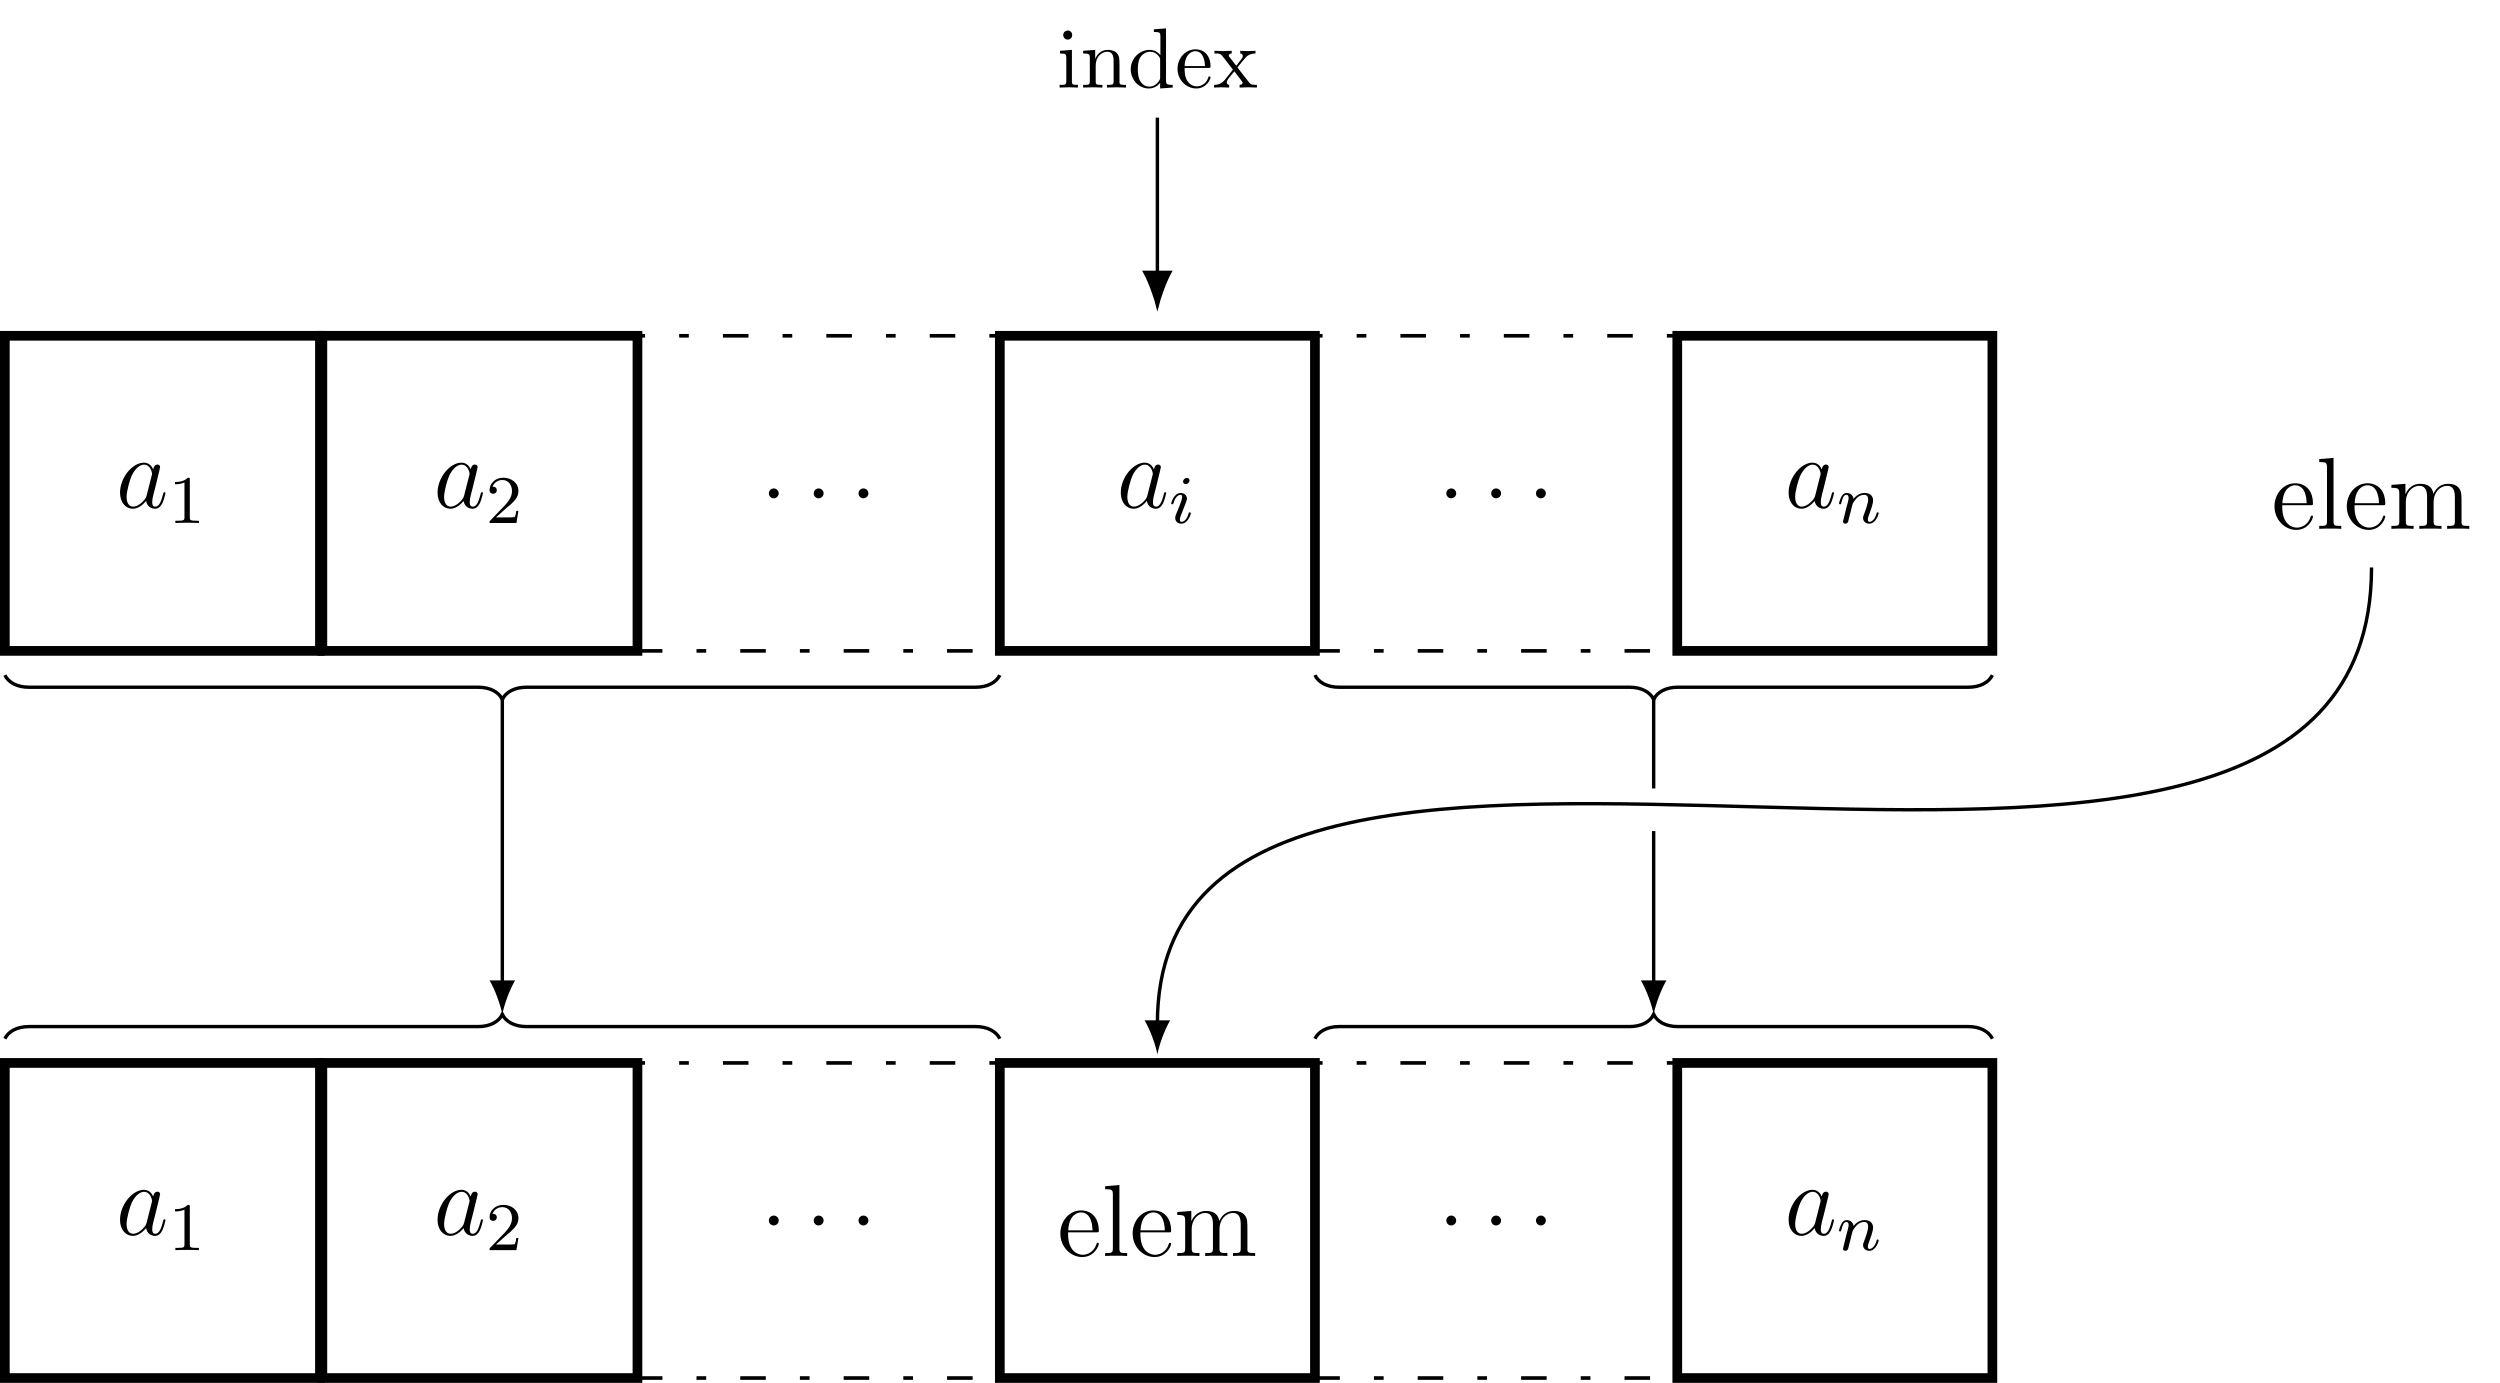
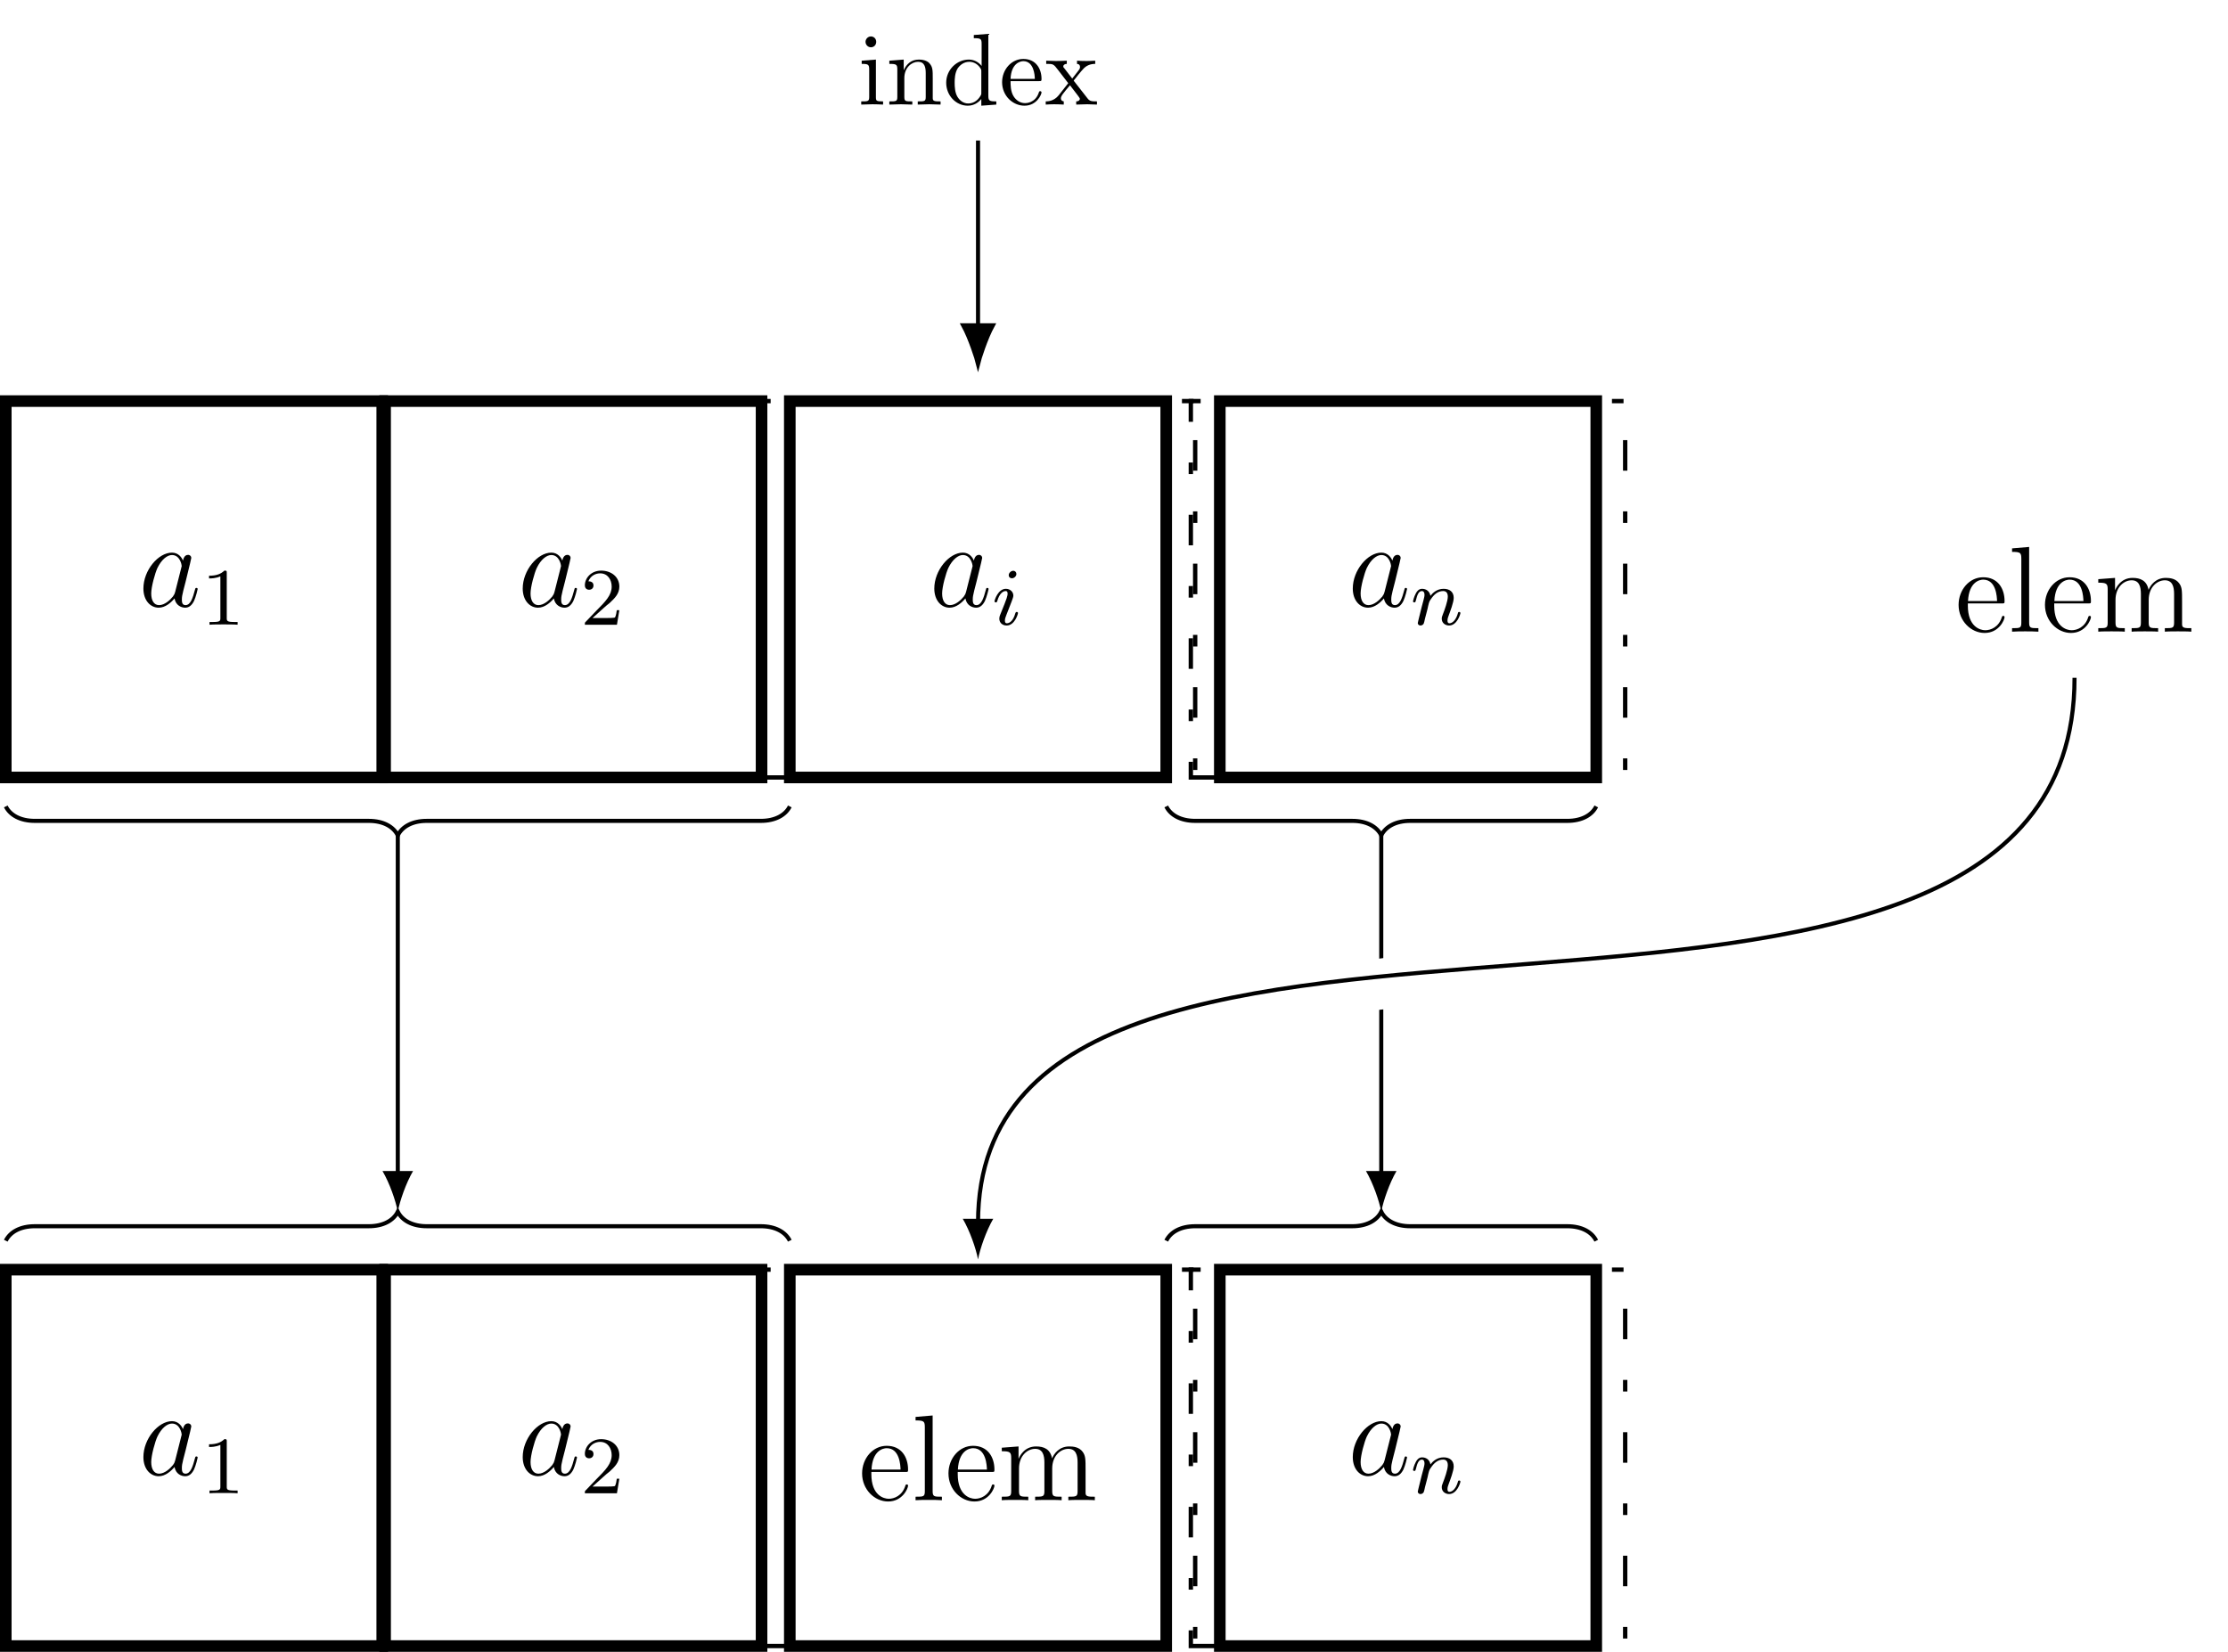
- <svg xmlns="http://www.w3.org/2000/svg" xmlns:xlink="http://www.w3.org/1999/xlink" width="292.373pt" height="161.727pt" viewBox="0 0 292.373 161.727" version="1.1">
+ <svg xmlns="http://www.w3.org/2000/svg" xmlns:xlink="http://www.w3.org/1999/xlink" width="218.105pt" height="161.727pt" viewBox="0 0 218.105 161.727" version="1.1">
  <defs>
    <g>
      <symbol overflow="visible" id="glyph0-0">
        <path style="stroke:none;" d="" />
      </symbol>
      <symbol overflow="visible" id="glyph0-1">
        <path style="stroke:none;" d="M 3.594 -1.422 C 3.531 -1.219 3.531 -1.188 3.375 -0.969 C 3.109 -0.641 2.578 -0.125 2.016 -0.125 C 1.531 -0.125 1.25 -0.562 1.25 -1.266 C 1.25 -1.922 1.625 -3.266 1.859 -3.766 C 2.266 -4.609 2.828 -5.031 3.281 -5.031 C 4.078 -5.031 4.234 -4.047 4.234 -3.953 C 4.234 -3.938 4.203 -3.797 4.188 -3.766 Z M 4.359 -4.484 C 4.234 -4.797 3.906 -5.266 3.281 -5.266 C 1.938 -5.266 0.484 -3.531 0.484 -1.75 C 0.484 -0.578 1.172 0.125 1.984 0.125 C 2.641 0.125 3.203 -0.391 3.531 -0.781 C 3.656 -0.078 4.219 0.125 4.578 0.125 C 4.938 0.125 5.219 -0.094 5.438 -0.531 C 5.625 -0.938 5.797 -1.656 5.797 -1.703 C 5.797 -1.766 5.75 -1.812 5.672 -1.812 C 5.562 -1.812 5.562 -1.75 5.516 -1.578 C 5.328 -0.875 5.109 -0.125 4.609 -0.125 C 4.266 -0.125 4.25 -0.438 4.25 -0.672 C 4.25 -0.938 4.281 -1.078 4.391 -1.547 C 4.469 -1.844 4.531 -2.109 4.625 -2.453 C 5.062 -4.25 5.172 -4.672 5.172 -4.75 C 5.172 -4.906 5.047 -5.047 4.859 -5.047 C 4.484 -5.047 4.391 -4.625 4.359 -4.484 Z M 4.359 -4.484 " />
      </symbol>
      <symbol overflow="visible" id="glyph0-2">
        <path style="stroke:none;" d="M 2.203 -0.578 C 2.203 -0.922 1.906 -1.156 1.625 -1.156 C 1.281 -1.156 1.047 -0.875 1.047 -0.578 C 1.047 -0.234 1.328 0 1.609 0 C 1.953 0 2.203 -0.281 2.203 -0.578 Z M 2.203 -0.578 " />
      </symbol>
      <symbol overflow="visible" id="glyph1-0">
        <path style="stroke:none;" d="" />
      </symbol>
      <symbol overflow="visible" id="glyph1-1">
        <path style="stroke:none;" d="M 2.5 -5.078 C 2.5 -5.297 2.484 -5.297 2.266 -5.297 C 1.938 -4.984 1.516 -4.797 0.766 -4.797 L 0.766 -4.531 C 0.984 -4.531 1.406 -4.531 1.875 -4.734 L 1.875 -0.656 C 1.875 -0.359 1.844 -0.266 1.094 -0.266 L 0.812 -0.266 L 0.812 0 C 1.141 -0.031 1.828 -0.031 2.188 -0.031 C 2.547 -0.031 3.234 -0.031 3.562 0 L 3.562 -0.266 L 3.281 -0.266 C 2.531 -0.266 2.5 -0.359 2.5 -0.656 Z M 2.5 -5.078 " />
      </symbol>
      <symbol overflow="visible" id="glyph1-2">
        <path style="stroke:none;" d="M 2.25 -1.625 C 2.375 -1.75 2.703 -2.016 2.844 -2.125 C 3.328 -2.578 3.797 -3.016 3.797 -3.734 C 3.797 -4.688 3 -5.297 2.016 -5.297 C 1.047 -5.297 0.422 -4.578 0.422 -3.859 C 0.422 -3.469 0.734 -3.422 0.844 -3.422 C 1.016 -3.422 1.266 -3.531 1.266 -3.844 C 1.266 -4.25 0.859 -4.25 0.766 -4.25 C 1 -4.844 1.531 -5.031 1.922 -5.031 C 2.656 -5.031 3.047 -4.406 3.047 -3.734 C 3.047 -2.906 2.469 -2.297 1.516 -1.344 L 0.516 -0.297 C 0.422 -0.219 0.422 -0.203 0.422 0 L 3.562 0 L 3.797 -1.422 L 3.547 -1.422 C 3.531 -1.266 3.469 -0.875 3.375 -0.719 C 3.328 -0.656 2.719 -0.656 2.594 -0.656 L 1.172 -0.656 Z M 2.25 -1.625 " />
      </symbol>
      <symbol overflow="visible" id="glyph2-0">
        <path style="stroke:none;" d="" />
      </symbol>
      <symbol overflow="visible" id="glyph2-1">
        <path style="stroke:none;" d="M 2.375 -4.969 C 2.375 -5.141 2.25 -5.281 2.062 -5.281 C 1.859 -5.281 1.625 -5.078 1.625 -4.844 C 1.625 -4.672 1.75 -4.547 1.938 -4.547 C 2.141 -4.547 2.375 -4.734 2.375 -4.969 Z M 1.219 -2.047 L 0.781 -0.953 C 0.734 -0.828 0.703 -0.734 0.703 -0.594 C 0.703 -0.203 1 0.078 1.422 0.078 C 2.203 0.078 2.531 -1.031 2.531 -1.141 C 2.531 -1.219 2.469 -1.25 2.406 -1.25 C 2.312 -1.25 2.297 -1.188 2.266 -1.109 C 2.094 -0.469 1.766 -0.141 1.438 -0.141 C 1.344 -0.141 1.25 -0.188 1.25 -0.391 C 1.25 -0.594 1.312 -0.734 1.406 -0.984 C 1.484 -1.188 1.562 -1.406 1.656 -1.625 L 1.906 -2.266 C 1.969 -2.453 2.078 -2.703 2.078 -2.844 C 2.078 -3.234 1.75 -3.516 1.344 -3.516 C 0.578 -3.516 0.234 -2.406 0.234 -2.297 C 0.234 -2.219 0.297 -2.188 0.359 -2.188 C 0.469 -2.188 0.469 -2.234 0.5 -2.312 C 0.719 -3.078 1.078 -3.297 1.328 -3.297 C 1.438 -3.297 1.516 -3.25 1.516 -3.031 C 1.516 -2.953 1.5 -2.844 1.422 -2.594 Z M 1.219 -2.047 " />
      </symbol>
      <symbol overflow="visible" id="glyph2-2">
        <path style="stroke:none;" d="M 1.594 -1.312 C 1.625 -1.422 1.703 -1.734 1.719 -1.844 C 1.828 -2.281 1.828 -2.281 2.016 -2.547 C 2.281 -2.938 2.656 -3.297 3.188 -3.297 C 3.469 -3.297 3.641 -3.125 3.641 -2.75 C 3.641 -2.312 3.312 -1.406 3.156 -1.016 C 3.047 -0.75 3.047 -0.703 3.047 -0.594 C 3.047 -0.141 3.422 0.078 3.766 0.078 C 4.547 0.078 4.875 -1.031 4.875 -1.141 C 4.875 -1.219 4.812 -1.25 4.75 -1.25 C 4.656 -1.25 4.641 -1.188 4.625 -1.109 C 4.438 -0.453 4.094 -0.141 3.797 -0.141 C 3.672 -0.141 3.609 -0.219 3.609 -0.406 C 3.609 -0.594 3.672 -0.766 3.75 -0.969 C 3.859 -1.266 4.219 -2.188 4.219 -2.625 C 4.219 -3.234 3.797 -3.516 3.234 -3.516 C 2.578 -3.516 2.172 -3.125 1.938 -2.828 C 1.875 -3.266 1.531 -3.516 1.125 -3.516 C 0.844 -3.516 0.641 -3.328 0.516 -3.078 C 0.312 -2.703 0.234 -2.312 0.234 -2.297 C 0.234 -2.219 0.297 -2.188 0.359 -2.188 C 0.469 -2.188 0.469 -2.219 0.531 -2.438 C 0.625 -2.828 0.766 -3.297 1.094 -3.297 C 1.312 -3.297 1.359 -3.094 1.359 -2.922 C 1.359 -2.766 1.312 -2.625 1.25 -2.359 C 1.234 -2.297 1.109 -1.828 1.078 -1.719 L 0.781 -0.516 C 0.75 -0.391 0.703 -0.203 0.703 -0.172 C 0.703 0.016 0.859 0.078 0.969 0.078 C 1.109 0.078 1.234 -0.016 1.281 -0.109 C 1.312 -0.156 1.375 -0.438 1.406 -0.594 Z M 1.594 -1.312 " />
      </symbol>
      <symbol overflow="visible" id="glyph3-0">
        <path style="stroke:none;" d="" />
      </symbol>
      <symbol overflow="visible" id="glyph3-1">
        <path style="stroke:none;" d="M 4.578 -2.766 C 4.844 -2.766 4.859 -2.766 4.859 -3 C 4.859 -4.203 4.219 -5.328 2.766 -5.328 C 1.406 -5.328 0.359 -4.094 0.359 -2.625 C 0.359 -1.047 1.578 0.125 2.906 0.125 C 4.328 0.125 4.859 -1.172 4.859 -1.422 C 4.859 -1.5 4.812 -1.547 4.734 -1.547 C 4.641 -1.547 4.609 -1.484 4.594 -1.422 C 4.281 -0.422 3.484 -0.141 2.969 -0.141 C 2.469 -0.141 1.266 -0.484 1.266 -2.547 L 1.266 -2.766 Z M 1.281 -3 C 1.375 -4.875 2.422 -5.094 2.766 -5.094 C 4.047 -5.094 4.109 -3.406 4.125 -3 Z M 1.281 -3 " />
      </symbol>
      <symbol overflow="visible" id="glyph3-2">
        <path style="stroke:none;" d="M 2.062 -8.297 L 0.391 -8.156 L 0.391 -7.812 C 1.203 -7.812 1.297 -7.734 1.297 -7.141 L 1.297 -0.891 C 1.297 -0.344 1.172 -0.344 0.391 -0.344 L 0.391 0 C 0.734 -0.031 1.312 -0.031 1.672 -0.031 C 2.031 -0.031 2.625 -0.031 2.969 0 L 2.969 -0.344 C 2.203 -0.344 2.062 -0.344 2.062 -0.891 Z M 2.062 -8.297 " />
      </symbol>
      <symbol overflow="visible" id="glyph3-3">
        <path style="stroke:none;" d="M 8.578 -2.906 C 8.578 -4.016 8.578 -4.344 8.297 -4.734 C 7.953 -5.203 7.391 -5.266 6.984 -5.266 C 5.984 -5.266 5.484 -4.547 5.297 -4.094 C 5.125 -5.016 4.484 -5.266 3.734 -5.266 C 2.562 -5.266 2.109 -4.281 2.016 -4.047 L 2.016 -5.266 L 0.375 -5.141 L 0.375 -4.797 C 1.188 -4.797 1.297 -4.703 1.297 -4.125 L 1.297 -0.891 C 1.297 -0.344 1.156 -0.344 0.375 -0.344 L 0.375 0 C 0.688 -0.031 1.344 -0.031 1.672 -0.031 C 2.016 -0.031 2.672 -0.031 2.969 0 L 2.969 -0.344 C 2.219 -0.344 2.062 -0.344 2.062 -0.891 L 2.062 -3.109 C 2.062 -4.359 2.891 -5.031 3.641 -5.031 C 4.375 -5.031 4.547 -4.422 4.547 -3.688 L 4.547 -0.891 C 4.547 -0.344 4.406 -0.344 3.641 -0.344 L 3.641 0 C 3.938 -0.031 4.594 -0.031 4.922 -0.031 C 5.266 -0.031 5.922 -0.031 6.234 0 L 6.234 -0.344 C 5.469 -0.344 5.312 -0.344 5.312 -0.891 L 5.312 -3.109 C 5.312 -4.359 6.141 -5.031 6.891 -5.031 C 7.625 -5.031 7.797 -4.422 7.797 -3.688 L 7.797 -0.891 C 7.797 -0.344 7.656 -0.344 6.891 -0.344 L 6.891 0 C 7.203 -0.031 7.844 -0.031 8.172 -0.031 C 8.516 -0.031 9.172 -0.031 9.484 0 L 9.484 -0.344 C 8.875 -0.344 8.578 -0.344 8.578 -0.703 Z M 8.578 -2.906 " />
      </symbol>
      <symbol overflow="visible" id="glyph4-0">
        <path style="stroke:none;" d="" />
      </symbol>
      <symbol overflow="visible" id="glyph4-1">
        <path style="stroke:none;" d="M 1.766 -4.406 L 0.375 -4.297 L 0.375 -3.984 C 1.016 -3.984 1.109 -3.922 1.109 -3.438 L 1.109 -0.75 C 1.109 -0.312 1 -0.312 0.328 -0.312 L 0.328 0 C 0.641 -0.016 1.188 -0.031 1.422 -0.031 C 1.781 -0.031 2.125 -0.016 2.469 0 L 2.469 -0.312 C 1.797 -0.312 1.766 -0.359 1.766 -0.75 Z M 1.797 -6.141 C 1.797 -6.453 1.562 -6.672 1.281 -6.672 C 0.969 -6.672 0.75 -6.406 0.75 -6.141 C 0.75 -5.875 0.969 -5.609 1.281 -5.609 C 1.562 -5.609 1.797 -5.828 1.797 -6.141 Z M 1.797 -6.141 " />
      </symbol>
      <symbol overflow="visible" id="glyph4-2">
        <path style="stroke:none;" d="M 1.094 -3.422 L 1.094 -0.75 C 1.094 -0.312 0.984 -0.312 0.312 -0.312 L 0.312 0 C 0.672 -0.016 1.172 -0.031 1.453 -0.031 C 1.703 -0.031 2.219 -0.016 2.562 0 L 2.562 -0.312 C 1.891 -0.312 1.781 -0.312 1.781 -0.75 L 1.781 -2.594 C 1.781 -3.625 2.5 -4.188 3.125 -4.188 C 3.766 -4.188 3.875 -3.656 3.875 -3.078 L 3.875 -0.75 C 3.875 -0.312 3.766 -0.312 3.094 -0.312 L 3.094 0 C 3.438 -0.016 3.953 -0.031 4.219 -0.031 C 4.469 -0.031 5 -0.016 5.328 0 L 5.328 -0.312 C 4.812 -0.312 4.562 -0.312 4.562 -0.609 L 4.562 -2.516 C 4.562 -3.375 4.562 -3.672 4.25 -4.031 C 4.109 -4.203 3.781 -4.406 3.203 -4.406 C 2.469 -4.406 2 -3.984 1.719 -3.359 L 1.719 -4.406 L 0.312 -4.297 L 0.312 -3.984 C 1.016 -3.984 1.094 -3.922 1.094 -3.422 Z M 1.094 -3.422 " />
      </symbol>
      <symbol overflow="visible" id="glyph4-3">
        <path style="stroke:none;" d="M 3.781 -0.547 L 3.781 0.109 L 5.25 0 L 5.25 -0.312 C 4.562 -0.312 4.469 -0.375 4.469 -0.875 L 4.469 -6.922 L 3.047 -6.812 L 3.047 -6.5 C 3.734 -6.5 3.812 -6.438 3.812 -5.938 L 3.812 -3.781 C 3.531 -4.141 3.094 -4.406 2.562 -4.406 C 1.391 -4.406 0.344 -3.422 0.344 -2.141 C 0.344 -0.875 1.312 0.109 2.453 0.109 C 3.094 0.109 3.531 -0.234 3.781 -0.547 Z M 3.781 -3.219 L 3.781 -1.172 C 3.781 -1 3.781 -0.984 3.672 -0.812 C 3.375 -0.328 2.938 -0.109 2.5 -0.109 C 2.047 -0.109 1.688 -0.375 1.453 -0.75 C 1.203 -1.156 1.172 -1.719 1.172 -2.141 C 1.172 -2.5 1.188 -3.094 1.469 -3.547 C 1.688 -3.859 2.062 -4.188 2.609 -4.188 C 2.953 -4.188 3.375 -4.031 3.672 -3.594 C 3.781 -3.422 3.781 -3.406 3.781 -3.219 Z M 3.781 -3.219 " />
      </symbol>
      <symbol overflow="visible" id="glyph4-4">
        <path style="stroke:none;" d="M 1.109 -2.516 C 1.172 -4 2.016 -4.25 2.359 -4.25 C 3.375 -4.25 3.484 -2.906 3.484 -2.516 Z M 1.109 -2.297 L 3.891 -2.297 C 4.109 -2.297 4.141 -2.297 4.141 -2.516 C 4.141 -3.5 3.594 -4.469 2.359 -4.469 C 1.203 -4.469 0.281 -3.438 0.281 -2.188 C 0.281 -0.859 1.328 0.109 2.469 0.109 C 3.688 0.109 4.141 -1 4.141 -1.188 C 4.141 -1.281 4.062 -1.312 4 -1.312 C 3.922 -1.312 3.891 -1.25 3.875 -1.172 C 3.531 -0.141 2.625 -0.141 2.531 -0.141 C 2.031 -0.141 1.641 -0.438 1.406 -0.812 C 1.109 -1.281 1.109 -1.938 1.109 -2.297 Z M 1.109 -2.297 " />
      </symbol>
      <symbol overflow="visible" id="glyph4-5">
        <path style="stroke:none;" d="M 2.859 -2.344 C 3.156 -2.719 3.531 -3.203 3.781 -3.469 C 4.094 -3.828 4.5 -3.984 4.969 -3.984 L 4.969 -4.297 C 4.703 -4.281 4.406 -4.266 4.141 -4.266 C 3.844 -4.266 3.312 -4.281 3.188 -4.297 L 3.188 -3.984 C 3.406 -3.969 3.484 -3.844 3.484 -3.672 C 3.484 -3.516 3.375 -3.391 3.328 -3.328 L 2.719 -2.547 L 1.938 -3.562 C 1.844 -3.656 1.844 -3.672 1.844 -3.734 C 1.844 -3.891 2 -3.984 2.188 -3.984 L 2.188 -4.297 C 1.938 -4.281 1.281 -4.266 1.109 -4.266 C 0.906 -4.266 0.438 -4.281 0.172 -4.297 L 0.172 -3.984 C 0.875 -3.984 0.875 -3.984 1.344 -3.375 L 2.328 -2.094 L 1.391 -0.906 C 0.922 -0.328 0.328 -0.312 0.125 -0.312 L 0.125 0 C 0.375 -0.016 0.688 -0.031 0.953 -0.031 C 1.234 -0.031 1.656 -0.016 1.891 0 L 1.891 -0.312 C 1.672 -0.344 1.609 -0.469 1.609 -0.625 C 1.609 -0.844 1.891 -1.172 2.5 -1.891 L 3.266 -0.891 C 3.344 -0.781 3.469 -0.625 3.469 -0.562 C 3.469 -0.469 3.375 -0.312 3.109 -0.312 L 3.109 0 C 3.406 -0.016 3.969 -0.031 4.188 -0.031 C 4.453 -0.031 4.844 -0.016 5.141 0 L 5.141 -0.312 C 4.609 -0.312 4.422 -0.328 4.203 -0.625 Z M 2.859 -2.344 " />
      </symbol>
    </g>
    <clipPath id="clip1">
      <path d="M 0 124 L 38 124 L 38 161.727 L 0 161.727 Z M 0 124 " />
    </clipPath>
    <clipPath id="clip2">
      <path d="M 0 123 L 38 123 L 38 161.727 L 0 161.727 Z M 0 123 " />
    </clipPath>
    <clipPath id="clip3">
      <path d="M 37 124 L 75 124 L 75 161.727 L 37 161.727 Z M 37 124 " />
    </clipPath>
    <clipPath id="clip4">
      <path d="M 37 123 L 76 123 L 76 161.727 L 37 161.727 Z M 37 123 " />
    </clipPath>
    <clipPath id="clip5">
      <path d="M 74 124 L 118 124 L 118 161.727 L 74 161.727 Z M 74 124 " />
    </clipPath>
    <clipPath id="clip6">
-       <path d="M 116 124 L 154 124 L 154 161.727 L 116 161.727 Z M 116 124 " />
+       <path d="M 77 124 L 115 124 L 115 161.727 L 77 161.727 Z M 77 124 " />
    </clipPath>
    <clipPath id="clip7">
-       <path d="M 116 123 L 155 123 L 155 161.727 L 116 161.727 Z M 116 123 " />
+       <path d="M 76 123 L 115 123 L 115 161.727 L 76 161.727 Z M 76 123 " />
    </clipPath>
    <clipPath id="clip8">
-       <path d="M 153 124 L 197 124 L 197 161.727 L 153 161.727 Z M 153 124 " />
+       <path d="M 116 124 L 160 124 L 160 161.727 L 116 161.727 Z M 116 124 " />
    </clipPath>
    <clipPath id="clip9">
-       <path d="M 196 124 L 234 124 L 234 161.727 L 196 161.727 Z M 196 124 " />
+       <path d="M 119 124 L 157 124 L 157 161.727 L 119 161.727 Z M 119 124 " />
    </clipPath>
    <clipPath id="clip10">
-       <path d="M 195 123 L 234 123 L 234 161.727 L 195 161.727 Z M 195 123 " />
+       <path d="M 118 123 L 157 123 L 157 161.727 L 118 161.727 Z M 118 123 " />
    </clipPath>
    <clipPath id="clip11">
-       <path d="M 64 0 L 292.371 0 L 292.371 161.727 L 64 161.727 Z M 64 0 " />
+       <path d="M 25 0 L 218.105 0 L 218.105 161.727 L 25 161.727 Z M 25 0 " />
    </clipPath>
  </defs>
  <g id="surface1">
    <path style="fill-rule:nonzero;fill:rgb(100%,100%,100%);fill-opacity:1;stroke-width:1.134;stroke-linecap:butt;stroke-linejoin:miter;stroke:rgb(0%,0%,0%);stroke-opacity:1;stroke-miterlimit:10;" d="M -18.426 -18.426 L 18.426 -18.426 L 18.426 18.425 L -18.426 18.425 Z M -18.426 -18.426 " transform="matrix(1,0,0,-1,18.992,57.695)" />
    <g style="fill:rgb(0%,0%,0%);fill-opacity:1;">
      <use xlink:href="#glyph0-1" x="13.554" y="59.373" />
    </g>
    <g style="fill:rgb(0%,0%,0%);fill-opacity:1;">
      <use xlink:href="#glyph1-1" x="19.698" y="61.166" />
    </g>
    <path style="fill-rule:nonzero;fill:rgb(100%,100%,100%);fill-opacity:1;stroke-width:1.134;stroke-linecap:butt;stroke-linejoin:miter;stroke:rgb(0%,0%,0%);stroke-opacity:1;stroke-miterlimit:10;" d="M -18.427 -18.426 L 18.425 -18.426 L 18.425 18.425 L -18.427 18.425 Z M -18.427 -18.426 " transform="matrix(1,0,0,-1,56.126,57.695)" />
    <g style="fill:rgb(0%,0%,0%);fill-opacity:1;">
      <use xlink:href="#glyph0-1" x="50.687" y="59.373" />
    </g>
    <g style="fill:rgb(0%,0%,0%);fill-opacity:1;">
      <use xlink:href="#glyph1-2" x="56.832" y="61.166" />
    </g>
    <path style="fill:none;stroke-width:0.425;stroke-linecap:butt;stroke-linejoin:miter;stroke:rgb(0%,0%,0%);stroke-opacity:1;stroke-dasharray:2.989,3.985,1.134,3.985;stroke-miterlimit:10;" d="M -21.26 -18.426 L 21.26 -18.426 L 21.26 18.425 L -21.26 18.425 Z M -21.26 -18.426 " transform="matrix(1,0,0,-1,95.74,57.695)" />
    <g style="fill:rgb(0%,0%,0%);fill-opacity:1;">
      <use xlink:href="#glyph0-2" x="88.87" y="58.277" />
    </g>
    <g style="fill:rgb(0%,0%,0%);fill-opacity:1;">
      <use xlink:href="#glyph0-2" x="94.118" y="58.277" />
    </g>
    <g style="fill:rgb(0%,0%,0%);fill-opacity:1;">
      <use xlink:href="#glyph0-2" x="99.355" y="58.277" />
    </g>
-     <path style="fill-rule:nonzero;fill:rgb(100%,100%,100%);fill-opacity:1;stroke-width:1.134;stroke-linecap:butt;stroke-linejoin:miter;stroke:rgb(0%,0%,0%);stroke-opacity:1;stroke-miterlimit:10;" d="M -18.424 -18.426 L 18.427 -18.426 L 18.427 18.425 L -18.424 18.425 Z M -18.424 -18.426 " transform="matrix(1,0,0,-1,135.354,57.695)" />
-     <g style="fill:rgb(0%,0%,0%);fill-opacity:1;">
-       <use xlink:href="#glyph0-1" x="130.591" y="59.373" />
-     </g>
-     <g style="fill:rgb(0%,0%,0%);fill-opacity:1;">
-       <use xlink:href="#glyph2-1" x="136.736" y="61.166" />
-     </g>
-     <path style="fill:none;stroke-width:0.425;stroke-linecap:butt;stroke-linejoin:miter;stroke:rgb(0%,0%,0%);stroke-opacity:1;stroke-dasharray:2.989,3.985,1.134,3.985;stroke-miterlimit:10;" d="M -21.262 -18.426 L 21.261 -18.426 L 21.261 18.425 L -21.262 18.425 Z M -21.262 -18.426 " transform="matrix(1,0,0,-1,174.969,57.695)" />
-     <g style="fill:rgb(0%,0%,0%);fill-opacity:1;">
-       <use xlink:href="#glyph0-2" x="168.099" y="58.277" />
-     </g>
-     <g style="fill:rgb(0%,0%,0%);fill-opacity:1;">
-       <use xlink:href="#glyph0-2" x="173.347" y="58.277" />
-     </g>
-     <g style="fill:rgb(0%,0%,0%);fill-opacity:1;">
-       <use xlink:href="#glyph0-2" x="178.584" y="58.277" />
-     </g>
-     <path style="fill-rule:nonzero;fill:rgb(100%,100%,100%);fill-opacity:1;stroke-width:1.134;stroke-linecap:butt;stroke-linejoin:miter;stroke:rgb(0%,0%,0%);stroke-opacity:1;stroke-miterlimit:10;" d="M -18.427 -18.426 L 18.425 -18.426 L 18.425 18.425 L -18.427 18.425 Z M -18.427 -18.426 " transform="matrix(1,0,0,-1,214.583,57.695)" />
-     <g style="fill:rgb(0%,0%,0%);fill-opacity:1;">
-       <use xlink:href="#glyph0-1" x="208.692" y="59.373" />
-     </g>
-     <g style="fill:rgb(0%,0%,0%);fill-opacity:1;">
-       <use xlink:href="#glyph2-2" x="214.837" y="61.166" />
-     </g>
-     <g style="fill:rgb(0%,0%,0%);fill-opacity:1;">
-       <use xlink:href="#glyph3-1" x="265.64" y="61.847" />
-       <use xlink:href="#glyph3-2" x="270.843" y="61.847" />
-       <use xlink:href="#glyph3-1" x="274.095" y="61.847" />
-       <use xlink:href="#glyph3-3" x="279.298" y="61.847" />
-     </g>
-     <path style="fill:none;stroke-width:0.399;stroke-linecap:butt;stroke-linejoin:miter;stroke:rgb(0%,0%,0%);stroke-opacity:1;stroke-miterlimit:10;" d="M 18.568 25.843 L 18.568 43.937 " transform="matrix(1,0,0,-1,116.787,57.695)" />
-     <path style="fill-rule:nonzero;fill:rgb(0%,0%,0%);fill-opacity:1;stroke-width:0.399;stroke-linecap:butt;stroke-linejoin:miter;stroke:rgb(0%,0%,0%);stroke-opacity:1;stroke-miterlimit:10;" d="M 3.761 0.001 C 3.3 0.115 1.269 0.751 -0 1.447 L -0 -1.448 C 1.269 -0.753 3.3 -0.112 3.761 0.001 Z M 3.761 0.001 " transform="matrix(0,1,1,0,135.3542,31.85203)" />
-     <g style="fill:rgb(0%,0%,0%);fill-opacity:1;">
-       <use xlink:href="#glyph4-1" x="123.593" y="10.239" />
-       <use xlink:href="#glyph4-2" x="126.361" y="10.239" />
-       <use xlink:href="#glyph4-3" x="131.896" y="10.239" />
-       <use xlink:href="#glyph4-4" x="137.431" y="10.239" />
-       <use xlink:href="#glyph4-5" x="141.858" y="10.239" />
+     <path style="fill-rule:nonzero;fill:rgb(100%,100%,100%);fill-opacity:1;stroke-width:1.134;stroke-linecap:butt;stroke-linejoin:miter;stroke:rgb(0%,0%,0%);stroke-opacity:1;stroke-miterlimit:10;" d="M -18.424 -18.426 L 18.424 -18.426 L 18.424 18.425 L -18.424 18.425 Z M -18.424 -18.426 " transform="matrix(1,0,0,-1,95.74,57.695)" />
+     <g style="fill:rgb(0%,0%,0%);fill-opacity:1;">
+       <use xlink:href="#glyph0-1" x="90.977" y="59.373" />
+     </g>
+     <g style="fill:rgb(0%,0%,0%);fill-opacity:1;">
+       <use xlink:href="#glyph2-1" x="97.122" y="61.166" />
+     </g>
+     <path style="fill:none;stroke-width:0.425;stroke-linecap:butt;stroke-linejoin:miter;stroke:rgb(0%,0%,0%);stroke-opacity:1;stroke-dasharray:2.989,3.985,1.134,3.985;stroke-miterlimit:10;" d="M -21.261 -18.426 L 21.259 -18.426 L 21.259 18.425 L -21.261 18.425 Z M -21.261 -18.426 " transform="matrix(1,0,0,-1,137.835,57.695)" />
+     <g style="fill:rgb(0%,0%,0%);fill-opacity:1;">
+       <use xlink:href="#glyph0-2" x="130.965" y="58.277" />
+     </g>
+     <g style="fill:rgb(0%,0%,0%);fill-opacity:1;">
+       <use xlink:href="#glyph0-2" x="136.213" y="58.277" />
+     </g>
+     <g style="fill:rgb(0%,0%,0%);fill-opacity:1;">
+       <use xlink:href="#glyph0-2" x="141.45" y="58.277" />
+     </g>
+     <path style="fill-rule:nonzero;fill:rgb(100%,100%,100%);fill-opacity:1;stroke-width:1.134;stroke-linecap:butt;stroke-linejoin:miter;stroke:rgb(0%,0%,0%);stroke-opacity:1;stroke-miterlimit:10;" d="M -18.425 -18.426 L 18.427 -18.426 L 18.427 18.425 L -18.425 18.425 Z M -18.425 -18.426 " transform="matrix(1,0,0,-1,137.835,57.695)" />
+     <g style="fill:rgb(0%,0%,0%);fill-opacity:1;">
+       <use xlink:href="#glyph0-1" x="131.944" y="59.373" />
+     </g>
+     <g style="fill:rgb(0%,0%,0%);fill-opacity:1;">
+       <use xlink:href="#glyph2-2" x="138.089" y="61.166" />
+     </g>
+     <g style="fill:rgb(0%,0%,0%);fill-opacity:1;">
+       <use xlink:href="#glyph3-1" x="191.373" y="61.847" />
+       <use xlink:href="#glyph3-2" x="196.576" y="61.847" />
+       <use xlink:href="#glyph3-1" x="199.828" y="61.847" />
+       <use xlink:href="#glyph3-3" x="205.031" y="61.847" />
+     </g>
+     <path style="fill:none;stroke-width:0.399;stroke-linecap:butt;stroke-linejoin:miter;stroke:rgb(0%,0%,0%);stroke-opacity:1;stroke-miterlimit:10;" d="M 16.088 25.843 L 16.088 43.937 " transform="matrix(1,0,0,-1,79.654,57.695)" />
+     <path style="fill-rule:nonzero;fill:rgb(0%,0%,0%);fill-opacity:1;stroke-width:0.399;stroke-linecap:butt;stroke-linejoin:miter;stroke:rgb(0%,0%,0%);stroke-opacity:1;stroke-miterlimit:10;" d="M 3.761 0.001 C 3.3 0.115 1.269 0.751 -0 1.447 L -0 -1.448 C 1.269 -0.753 3.3 -0.112 3.761 0.001 Z M 3.761 0.001 " transform="matrix(0,1,1,0,95.7409,31.85203)" />
+     <g style="fill:rgb(0%,0%,0%);fill-opacity:1;">
+       <use xlink:href="#glyph4-1" x="83.979" y="10.239" />
+       <use xlink:href="#glyph4-2" x="86.747" y="10.239" />
+       <use xlink:href="#glyph4-3" x="92.282" y="10.239" />
+       <use xlink:href="#glyph4-4" x="97.817" y="10.239" />
+       <use xlink:href="#glyph4-5" x="102.244" y="10.239" />
    </g>
    <g clip-path="url(#clip1)" clip-rule="nonzero">
      <path style=" stroke:none;fill-rule:nonzero;fill:rgb(100%,100%,100%);fill-opacity:1;" d="M 0.566 161.16 L 37.418 161.16 L 37.418 124.309 L 0.566 124.309 Z M 0.566 161.16 " />
    </g>
    <g clip-path="url(#clip2)" clip-rule="nonzero">
      <path style="fill:none;stroke-width:1.134;stroke-linecap:butt;stroke-linejoin:miter;stroke:rgb(0%,0%,0%);stroke-opacity:1;stroke-miterlimit:10;" d="M -18.426 -18.425 L 18.426 -18.425 L 18.426 18.426 L -18.426 18.426 Z M -18.426 -18.425 " transform="matrix(1,0,0,-1,18.992,142.735)" />
    </g>
    <g style="fill:rgb(0%,0%,0%);fill-opacity:1;">
      <use xlink:href="#glyph0-1" x="13.554" y="144.412" />
    </g>
    <g style="fill:rgb(0%,0%,0%);fill-opacity:1;">
      <use xlink:href="#glyph1-1" x="19.698" y="146.205" />
    </g>
    <g clip-path="url(#clip3)" clip-rule="nonzero">
      <path style=" stroke:none;fill-rule:nonzero;fill:rgb(100%,100%,100%);fill-opacity:1;" d="M 37.699 161.16 L 74.551 161.16 L 74.551 124.309 L 37.699 124.309 Z M 37.699 161.16 " />
    </g>
    <g clip-path="url(#clip4)" clip-rule="nonzero">
      <path style="fill:none;stroke-width:1.134;stroke-linecap:butt;stroke-linejoin:miter;stroke:rgb(0%,0%,0%);stroke-opacity:1;stroke-miterlimit:10;" d="M -18.427 -18.425 L 18.425 -18.425 L 18.425 18.426 L -18.427 18.426 Z M -18.427 -18.425 " transform="matrix(1,0,0,-1,56.126,142.735)" />
    </g>
    <g style="fill:rgb(0%,0%,0%);fill-opacity:1;">
      <use xlink:href="#glyph0-1" x="50.687" y="144.412" />
    </g>
    <g style="fill:rgb(0%,0%,0%);fill-opacity:1;">
      <use xlink:href="#glyph1-2" x="56.832" y="146.205" />
    </g>
    <g clip-path="url(#clip5)" clip-rule="nonzero">
      <path style="fill:none;stroke-width:0.425;stroke-linecap:butt;stroke-linejoin:miter;stroke:rgb(0%,0%,0%);stroke-opacity:1;stroke-dasharray:2.989,3.985,1.134,3.985;stroke-miterlimit:10;" d="M -21.26 -18.425 L 21.26 -18.425 L 21.26 18.426 L -21.26 18.426 Z M -21.26 -18.425 " transform="matrix(1,0,0,-1,95.74,142.735)" />
    </g>
    <g style="fill:rgb(0%,0%,0%);fill-opacity:1;">
      <use xlink:href="#glyph0-2" x="88.87" y="143.316" />
    </g>
    <g style="fill:rgb(0%,0%,0%);fill-opacity:1;">
      <use xlink:href="#glyph0-2" x="94.118" y="143.316" />
    </g>
    <g style="fill:rgb(0%,0%,0%);fill-opacity:1;">
      <use xlink:href="#glyph0-2" x="99.355" y="143.316" />
    </g>
    <g clip-path="url(#clip6)" clip-rule="nonzero">
-       <path style=" stroke:none;fill-rule:nonzero;fill:rgb(100%,100%,100%);fill-opacity:1;" d="M 116.93 161.16 L 153.781 161.16 L 153.781 124.309 L 116.93 124.309 Z M 116.93 161.16 " />
+       <path style=" stroke:none;fill-rule:nonzero;fill:rgb(100%,100%,100%);fill-opacity:1;" d="M 77.316 161.16 L 114.164 161.16 L 114.164 124.309 L 77.316 124.309 Z M 77.316 161.16 " />
    </g>
    <g clip-path="url(#clip7)" clip-rule="nonzero">
-       <path style="fill:none;stroke-width:1.134;stroke-linecap:butt;stroke-linejoin:miter;stroke:rgb(0%,0%,0%);stroke-opacity:1;stroke-miterlimit:10;" d="M -18.424 -18.425 L 18.427 -18.425 L 18.427 18.426 L -18.424 18.426 Z M -18.424 -18.425 " transform="matrix(1,0,0,-1,135.354,142.735)" />
-     </g>
-     <g style="fill:rgb(0%,0%,0%);fill-opacity:1;">
-       <use xlink:href="#glyph3-1" x="123.648" y="146.886" />
-       <use xlink:href="#glyph3-2" x="128.851" y="146.886" />
-       <use xlink:href="#glyph3-1" x="132.103" y="146.886" />
-       <use xlink:href="#glyph3-3" x="137.306" y="146.886" />
+       <path style="fill:none;stroke-width:1.134;stroke-linecap:butt;stroke-linejoin:miter;stroke:rgb(0%,0%,0%);stroke-opacity:1;stroke-miterlimit:10;" d="M -18.424 -18.425 L 18.424 -18.425 L 18.424 18.426 L -18.424 18.426 Z M -18.424 -18.425 " transform="matrix(1,0,0,-1,95.74,142.735)" />
+     </g>
+     <g style="fill:rgb(0%,0%,0%);fill-opacity:1;">
+       <use xlink:href="#glyph3-1" x="84.034" y="146.886" />
+       <use xlink:href="#glyph3-2" x="89.237" y="146.886" />
+       <use xlink:href="#glyph3-1" x="92.489" y="146.886" />
+       <use xlink:href="#glyph3-3" x="97.692" y="146.886" />
    </g>
    <g clip-path="url(#clip8)" clip-rule="nonzero">
-       <path style="fill:none;stroke-width:0.425;stroke-linecap:butt;stroke-linejoin:miter;stroke:rgb(0%,0%,0%);stroke-opacity:1;stroke-dasharray:2.989,3.985,1.134,3.985;stroke-miterlimit:10;" d="M -21.262 -18.425 L 21.261 -18.425 L 21.261 18.426 L -21.262 18.426 Z M -21.262 -18.425 " transform="matrix(1,0,0,-1,174.969,142.735)" />
-     </g>
-     <g style="fill:rgb(0%,0%,0%);fill-opacity:1;">
-       <use xlink:href="#glyph0-2" x="168.099" y="143.316" />
-     </g>
-     <g style="fill:rgb(0%,0%,0%);fill-opacity:1;">
-       <use xlink:href="#glyph0-2" x="173.347" y="143.316" />
-     </g>
-     <g style="fill:rgb(0%,0%,0%);fill-opacity:1;">
-       <use xlink:href="#glyph0-2" x="178.584" y="143.316" />
+       <path style="fill:none;stroke-width:0.425;stroke-linecap:butt;stroke-linejoin:miter;stroke:rgb(0%,0%,0%);stroke-opacity:1;stroke-dasharray:2.989,3.985,1.134,3.985;stroke-miterlimit:10;" d="M -21.261 -18.425 L 21.259 -18.425 L 21.259 18.426 L -21.261 18.426 Z M -21.261 -18.425 " transform="matrix(1,0,0,-1,137.835,142.735)" />
+     </g>
+     <g style="fill:rgb(0%,0%,0%);fill-opacity:1;">
+       <use xlink:href="#glyph0-2" x="130.965" y="143.316" />
+     </g>
+     <g style="fill:rgb(0%,0%,0%);fill-opacity:1;">
+       <use xlink:href="#glyph0-2" x="136.213" y="143.316" />
+     </g>
+     <g style="fill:rgb(0%,0%,0%);fill-opacity:1;">
+       <use xlink:href="#glyph0-2" x="141.45" y="143.316" />
    </g>
    <g clip-path="url(#clip9)" clip-rule="nonzero">
-       <path style=" stroke:none;fill-rule:nonzero;fill:rgb(100%,100%,100%);fill-opacity:1;" d="M 196.156 161.16 L 233.008 161.16 L 233.008 124.309 L 196.156 124.309 Z M 196.156 161.16 " />
+       <path style=" stroke:none;fill-rule:nonzero;fill:rgb(100%,100%,100%);fill-opacity:1;" d="M 119.41 161.16 L 156.262 161.16 L 156.262 124.309 L 119.41 124.309 Z M 119.41 161.16 " />
    </g>
    <g clip-path="url(#clip10)" clip-rule="nonzero">
-       <path style="fill:none;stroke-width:1.134;stroke-linecap:butt;stroke-linejoin:miter;stroke:rgb(0%,0%,0%);stroke-opacity:1;stroke-miterlimit:10;" d="M -18.427 -18.425 L 18.425 -18.425 L 18.425 18.426 L -18.427 18.426 Z M -18.427 -18.425 " transform="matrix(1,0,0,-1,214.583,142.735)" />
-     </g>
-     <g style="fill:rgb(0%,0%,0%);fill-opacity:1;">
-       <use xlink:href="#glyph0-1" x="208.692" y="144.412" />
-     </g>
-     <g style="fill:rgb(0%,0%,0%);fill-opacity:1;">
-       <use xlink:href="#glyph2-2" x="214.837" y="146.205" />
-     </g>
-     <path style="fill:none;stroke-width:0.399;stroke-linecap:butt;stroke-linejoin:miter;stroke:rgb(0%,0%,0%);stroke-opacity:1;stroke-miterlimit:10;" d="M -116.221 -21.262 C -115.799 -22.11 -114.807 -22.676 -113.389 -22.676 L -60.873 -22.676 C -59.459 -22.676 -58.467 -23.242 -58.041 -24.094 C -57.615 -23.242 -56.623 -22.676 -55.205 -22.676 L -2.693 -22.676 C -1.275 -22.676 -0.283 -22.11 0.143 -21.262 " transform="matrix(1,0,0,-1,116.787,57.695)" />
-     <path style="fill:none;stroke-width:0.399;stroke-linecap:butt;stroke-linejoin:miter;stroke:rgb(0%,0%,0%);stroke-opacity:1;stroke-miterlimit:10;" d="M -116.221 -63.782 C -115.799 -62.93 -114.807 -62.364 -113.389 -62.364 L -60.873 -62.364 C -59.459 -62.364 -58.467 -61.797 -58.041 -60.946 C -57.615 -61.797 -56.623 -62.364 -55.205 -62.364 L -2.693 -62.364 C -1.275 -62.364 -0.283 -62.93 0.143 -63.782 " transform="matrix(1,0,0,-1,116.787,57.695)" />
-     <path style="fill:none;stroke-width:0.399;stroke-linecap:butt;stroke-linejoin:miter;stroke:rgb(0%,0%,0%);stroke-opacity:1;stroke-miterlimit:10;" d="M -58.041 -24.094 C -58.041 -37.219 -58.041 -47.821 -58.041 -57.36 " transform="matrix(1,0,0,-1,116.787,57.695)" />
-     <path style=" stroke:none;fill-rule:nonzero;fill:rgb(0%,0%,0%);fill-opacity:1;" d="M 58.746 118.641 C 58.945 117.578 59.543 115.852 60.242 114.656 L 57.254 114.656 C 57.949 115.852 58.547 117.578 58.746 118.641 " />
-     <path style="fill:none;stroke-width:0.399;stroke-linecap:butt;stroke-linejoin:miter;stroke:rgb(0%,0%,0%);stroke-opacity:1;stroke-miterlimit:10;" d="M 36.994 -21.262 C 37.416 -22.11 38.408 -22.676 39.826 -22.676 L 73.772 -22.676 C 75.19 -22.676 76.182 -23.242 76.608 -24.094 C 77.033 -23.242 78.025 -22.676 79.443 -22.676 L 113.389 -22.676 C 114.803 -22.676 115.795 -22.11 116.221 -21.262 " transform="matrix(1,0,0,-1,116.787,57.695)" />
-     <path style="fill:none;stroke-width:0.399;stroke-linecap:butt;stroke-linejoin:miter;stroke:rgb(0%,0%,0%);stroke-opacity:1;stroke-miterlimit:10;" d="M 36.994 -63.782 C 37.416 -62.93 38.408 -62.364 39.826 -62.364 L 73.772 -62.364 C 75.19 -62.364 76.182 -61.797 76.608 -60.946 C 77.033 -61.797 78.025 -62.364 79.443 -62.364 L 113.389 -62.364 C 114.803 -62.364 115.795 -62.93 116.221 -63.782 " transform="matrix(1,0,0,-1,116.787,57.695)" />
-     <path style="fill:none;stroke-width:0.399;stroke-linecap:butt;stroke-linejoin:miter;stroke:rgb(0%,0%,0%);stroke-opacity:1;stroke-miterlimit:10;" d="M 76.608 -24.094 C 76.608 -37.219 76.608 -47.821 76.608 -57.36 " transform="matrix(1,0,0,-1,116.787,57.695)" />
-     <path style=" stroke:none;fill-rule:nonzero;fill:rgb(0%,0%,0%);fill-opacity:1;" d="M 193.395 118.641 C 193.594 117.578 194.191 115.852 194.891 114.656 L 191.898 114.656 C 192.598 115.852 193.195 117.578 193.395 118.641 " />
+       <path style="fill:none;stroke-width:1.134;stroke-linecap:butt;stroke-linejoin:miter;stroke:rgb(0%,0%,0%);stroke-opacity:1;stroke-miterlimit:10;" d="M -18.425 -18.425 L 18.427 -18.425 L 18.427 18.426 L -18.425 18.426 Z M -18.425 -18.425 " transform="matrix(1,0,0,-1,137.835,142.735)" />
+     </g>
+     <g style="fill:rgb(0%,0%,0%);fill-opacity:1;">
+       <use xlink:href="#glyph0-1" x="131.944" y="144.412" />
+     </g>
+     <g style="fill:rgb(0%,0%,0%);fill-opacity:1;">
+       <use xlink:href="#glyph2-2" x="138.089" y="146.205" />
+     </g>
+     <path style="fill:none;stroke-width:0.399;stroke-linecap:butt;stroke-linejoin:miter;stroke:rgb(0%,0%,0%);stroke-opacity:1;stroke-miterlimit:10;" d="M -79.088 -21.262 C -78.662 -22.11 -77.67 -22.676 -76.252 -22.676 L -43.549 -22.676 C -42.131 -22.676 -41.138 -23.242 -40.713 -24.094 C -40.287 -23.242 -39.295 -22.676 -37.877 -22.676 L -5.174 -22.676 C -3.756 -22.676 -2.763 -22.11 -2.338 -21.262 " transform="matrix(1,0,0,-1,79.654,57.695)" />
+     <path style="fill:none;stroke-width:0.399;stroke-linecap:butt;stroke-linejoin:miter;stroke:rgb(0%,0%,0%);stroke-opacity:1;stroke-miterlimit:10;" d="M -79.088 -63.782 C -78.662 -62.93 -77.67 -62.364 -76.252 -62.364 L -43.549 -62.364 C -42.131 -62.364 -41.138 -61.797 -40.713 -60.946 C -40.287 -61.797 -39.295 -62.364 -37.877 -62.364 L -5.174 -62.364 C -3.756 -62.364 -2.763 -62.93 -2.338 -63.782 " transform="matrix(1,0,0,-1,79.654,57.695)" />
+     <path style="fill:none;stroke-width:0.399;stroke-linecap:butt;stroke-linejoin:miter;stroke:rgb(0%,0%,0%);stroke-opacity:1;stroke-miterlimit:10;" d="M -40.713 -24.094 C -40.713 -37.219 -40.713 -47.821 -40.713 -57.36 " transform="matrix(1,0,0,-1,79.654,57.695)" />
+     <path style=" stroke:none;fill-rule:nonzero;fill:rgb(0%,0%,0%);fill-opacity:1;" d="M 38.941 118.641 C 39.141 117.578 39.738 115.852 40.434 114.656 L 37.445 114.656 C 38.145 115.852 38.742 117.578 38.941 118.641 " />
+     <path style="fill:none;stroke-width:0.399;stroke-linecap:butt;stroke-linejoin:miter;stroke:rgb(0%,0%,0%);stroke-opacity:1;stroke-miterlimit:10;" d="M 34.514 -21.262 C 34.936 -22.11 35.928 -22.676 37.346 -22.676 L 52.725 -22.676 C 54.143 -22.676 55.135 -23.242 55.561 -24.094 C 55.987 -23.242 56.979 -22.676 58.393 -22.676 L 73.772 -22.676 C 75.19 -22.676 76.182 -22.11 76.608 -21.262 " transform="matrix(1,0,0,-1,79.654,57.695)" />
+     <path style="fill:none;stroke-width:0.399;stroke-linecap:butt;stroke-linejoin:miter;stroke:rgb(0%,0%,0%);stroke-opacity:1;stroke-miterlimit:10;" d="M 34.514 -63.782 C 34.936 -62.93 35.928 -62.364 37.346 -62.364 L 52.725 -62.364 C 54.143 -62.364 55.135 -61.797 55.561 -60.946 C 55.987 -61.797 56.979 -62.364 58.393 -62.364 L 73.772 -62.364 C 75.19 -62.364 76.182 -62.93 76.608 -63.782 " transform="matrix(1,0,0,-1,79.654,57.695)" />
+     <path style="fill:none;stroke-width:0.399;stroke-linecap:butt;stroke-linejoin:miter;stroke:rgb(0%,0%,0%);stroke-opacity:1;stroke-miterlimit:10;" d="M 55.561 -24.094 C 55.561 -37.219 55.561 -47.821 55.561 -57.36 " transform="matrix(1,0,0,-1,79.654,57.695)" />
+     <path style=" stroke:none;fill-rule:nonzero;fill:rgb(0%,0%,0%);fill-opacity:1;" d="M 135.215 118.641 C 135.414 117.578 136.012 115.852 136.707 114.656 L 133.719 114.656 C 134.418 115.852 135.016 117.578 135.215 118.641 " />
    <g clip-path="url(#clip11)" clip-rule="nonzero">
-       <path style="fill:none;stroke-width:4.981;stroke-linecap:butt;stroke-linejoin:miter;stroke:rgb(100%,100%,100%);stroke-opacity:1;stroke-miterlimit:10;" d="M 160.561 -8.668 C 160.561 -67.719 18.568 -6.571 18.568 -65.618 " transform="matrix(1,0,0,-1,116.787,57.695)" />
-     </g>
-     <path style="fill:none;stroke-width:0.399;stroke-linecap:butt;stroke-linejoin:miter;stroke:rgb(0%,0%,0%);stroke-opacity:1;stroke-miterlimit:10;" d="M 160.561 -8.668 C 160.561 -67.719 18.568 -6.571 18.568 -62.032 " transform="matrix(1,0,0,-1,116.787,57.695)" />
-     <path style=" stroke:none;fill-rule:nonzero;fill:rgb(0%,0%,0%);fill-opacity:1;" d="M 135.355 123.312 C 135.555 122.25 136.152 120.523 136.848 119.328 L 133.859 119.328 C 134.559 120.523 135.156 122.25 135.355 123.312 " />
+       <path style="fill:none;stroke-width:4.981;stroke-linecap:butt;stroke-linejoin:miter;stroke:rgb(100%,100%,100%);stroke-opacity:1;stroke-miterlimit:10;" d="M 123.428 -8.668 C 123.428 -55.274 16.088 -19.012 16.088 -65.618 " transform="matrix(1,0,0,-1,79.654,57.695)" />
+     </g>
+     <path style="fill:none;stroke-width:0.399;stroke-linecap:butt;stroke-linejoin:miter;stroke:rgb(0%,0%,0%);stroke-opacity:1;stroke-miterlimit:10;" d="M 123.428 -8.668 C 123.428 -55.274 16.088 -19.012 16.088 -62.032 " transform="matrix(1,0,0,-1,79.654,57.695)" />
+     <path style=" stroke:none;fill-rule:nonzero;fill:rgb(0%,0%,0%);fill-opacity:1;" d="M 95.742 123.312 C 95.941 122.25 96.539 120.523 97.234 119.328 L 94.246 119.328 C 94.945 120.523 95.543 122.25 95.742 123.312 " />
  </g>
</svg>
